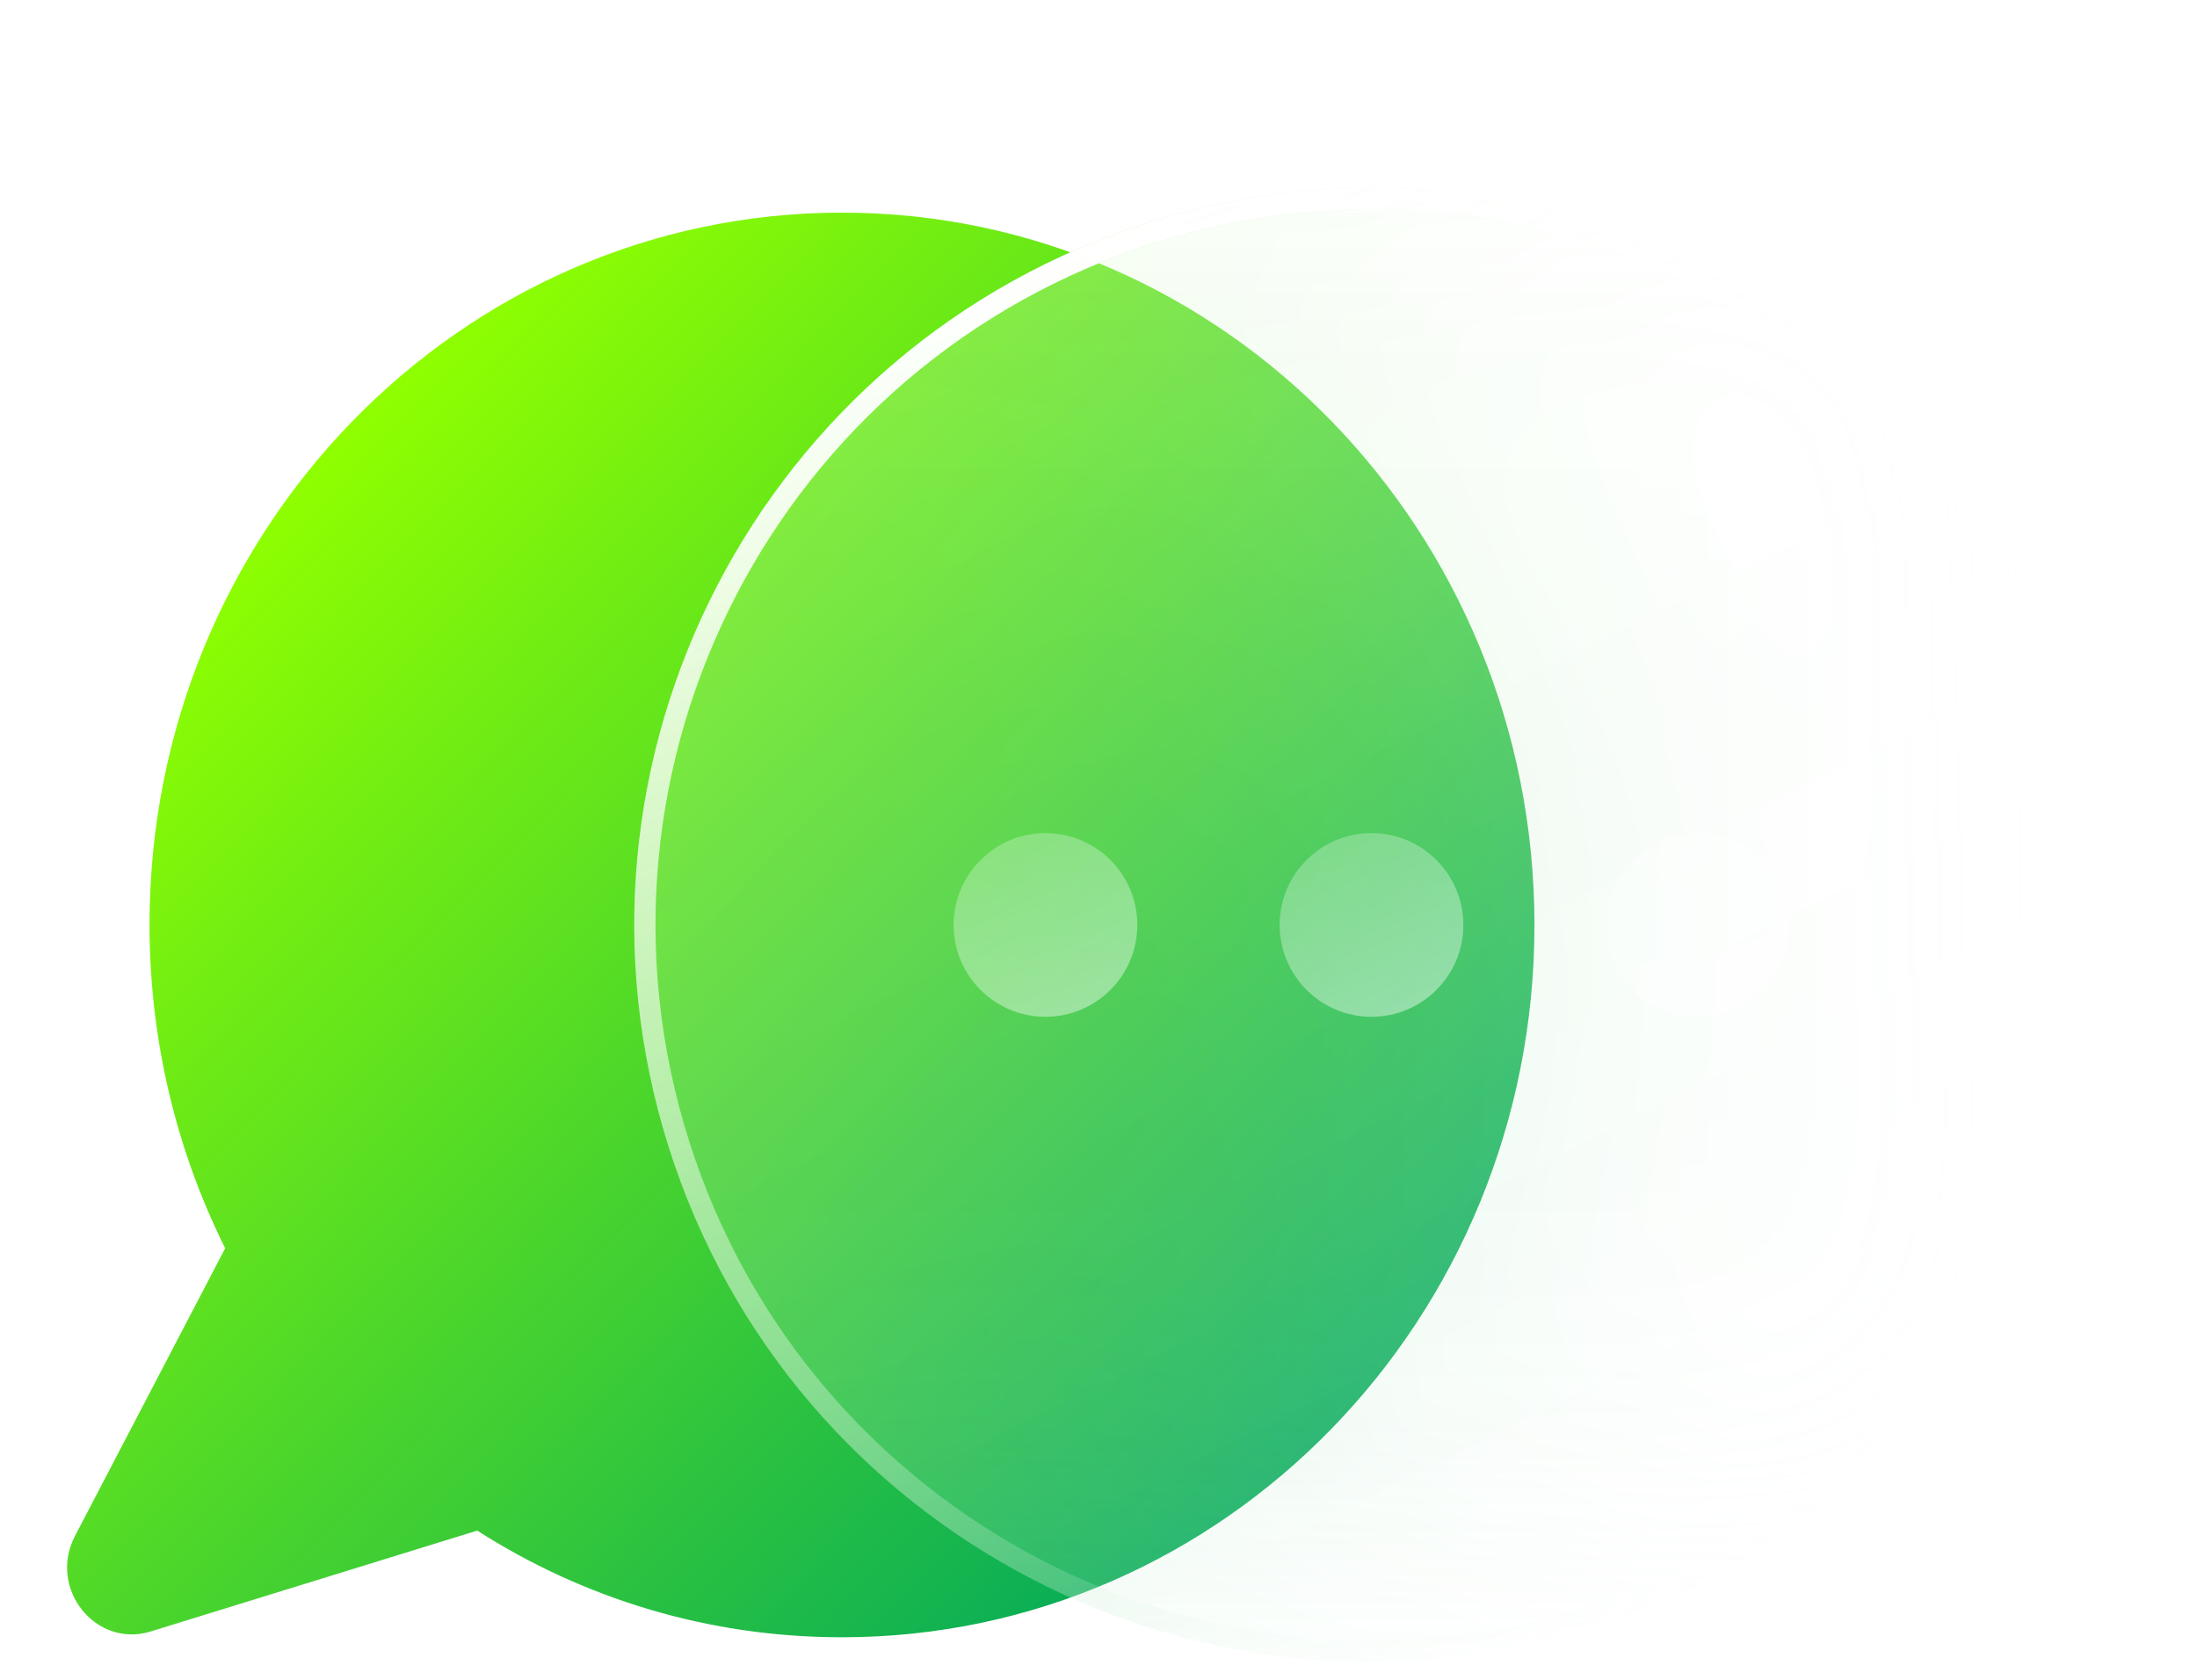
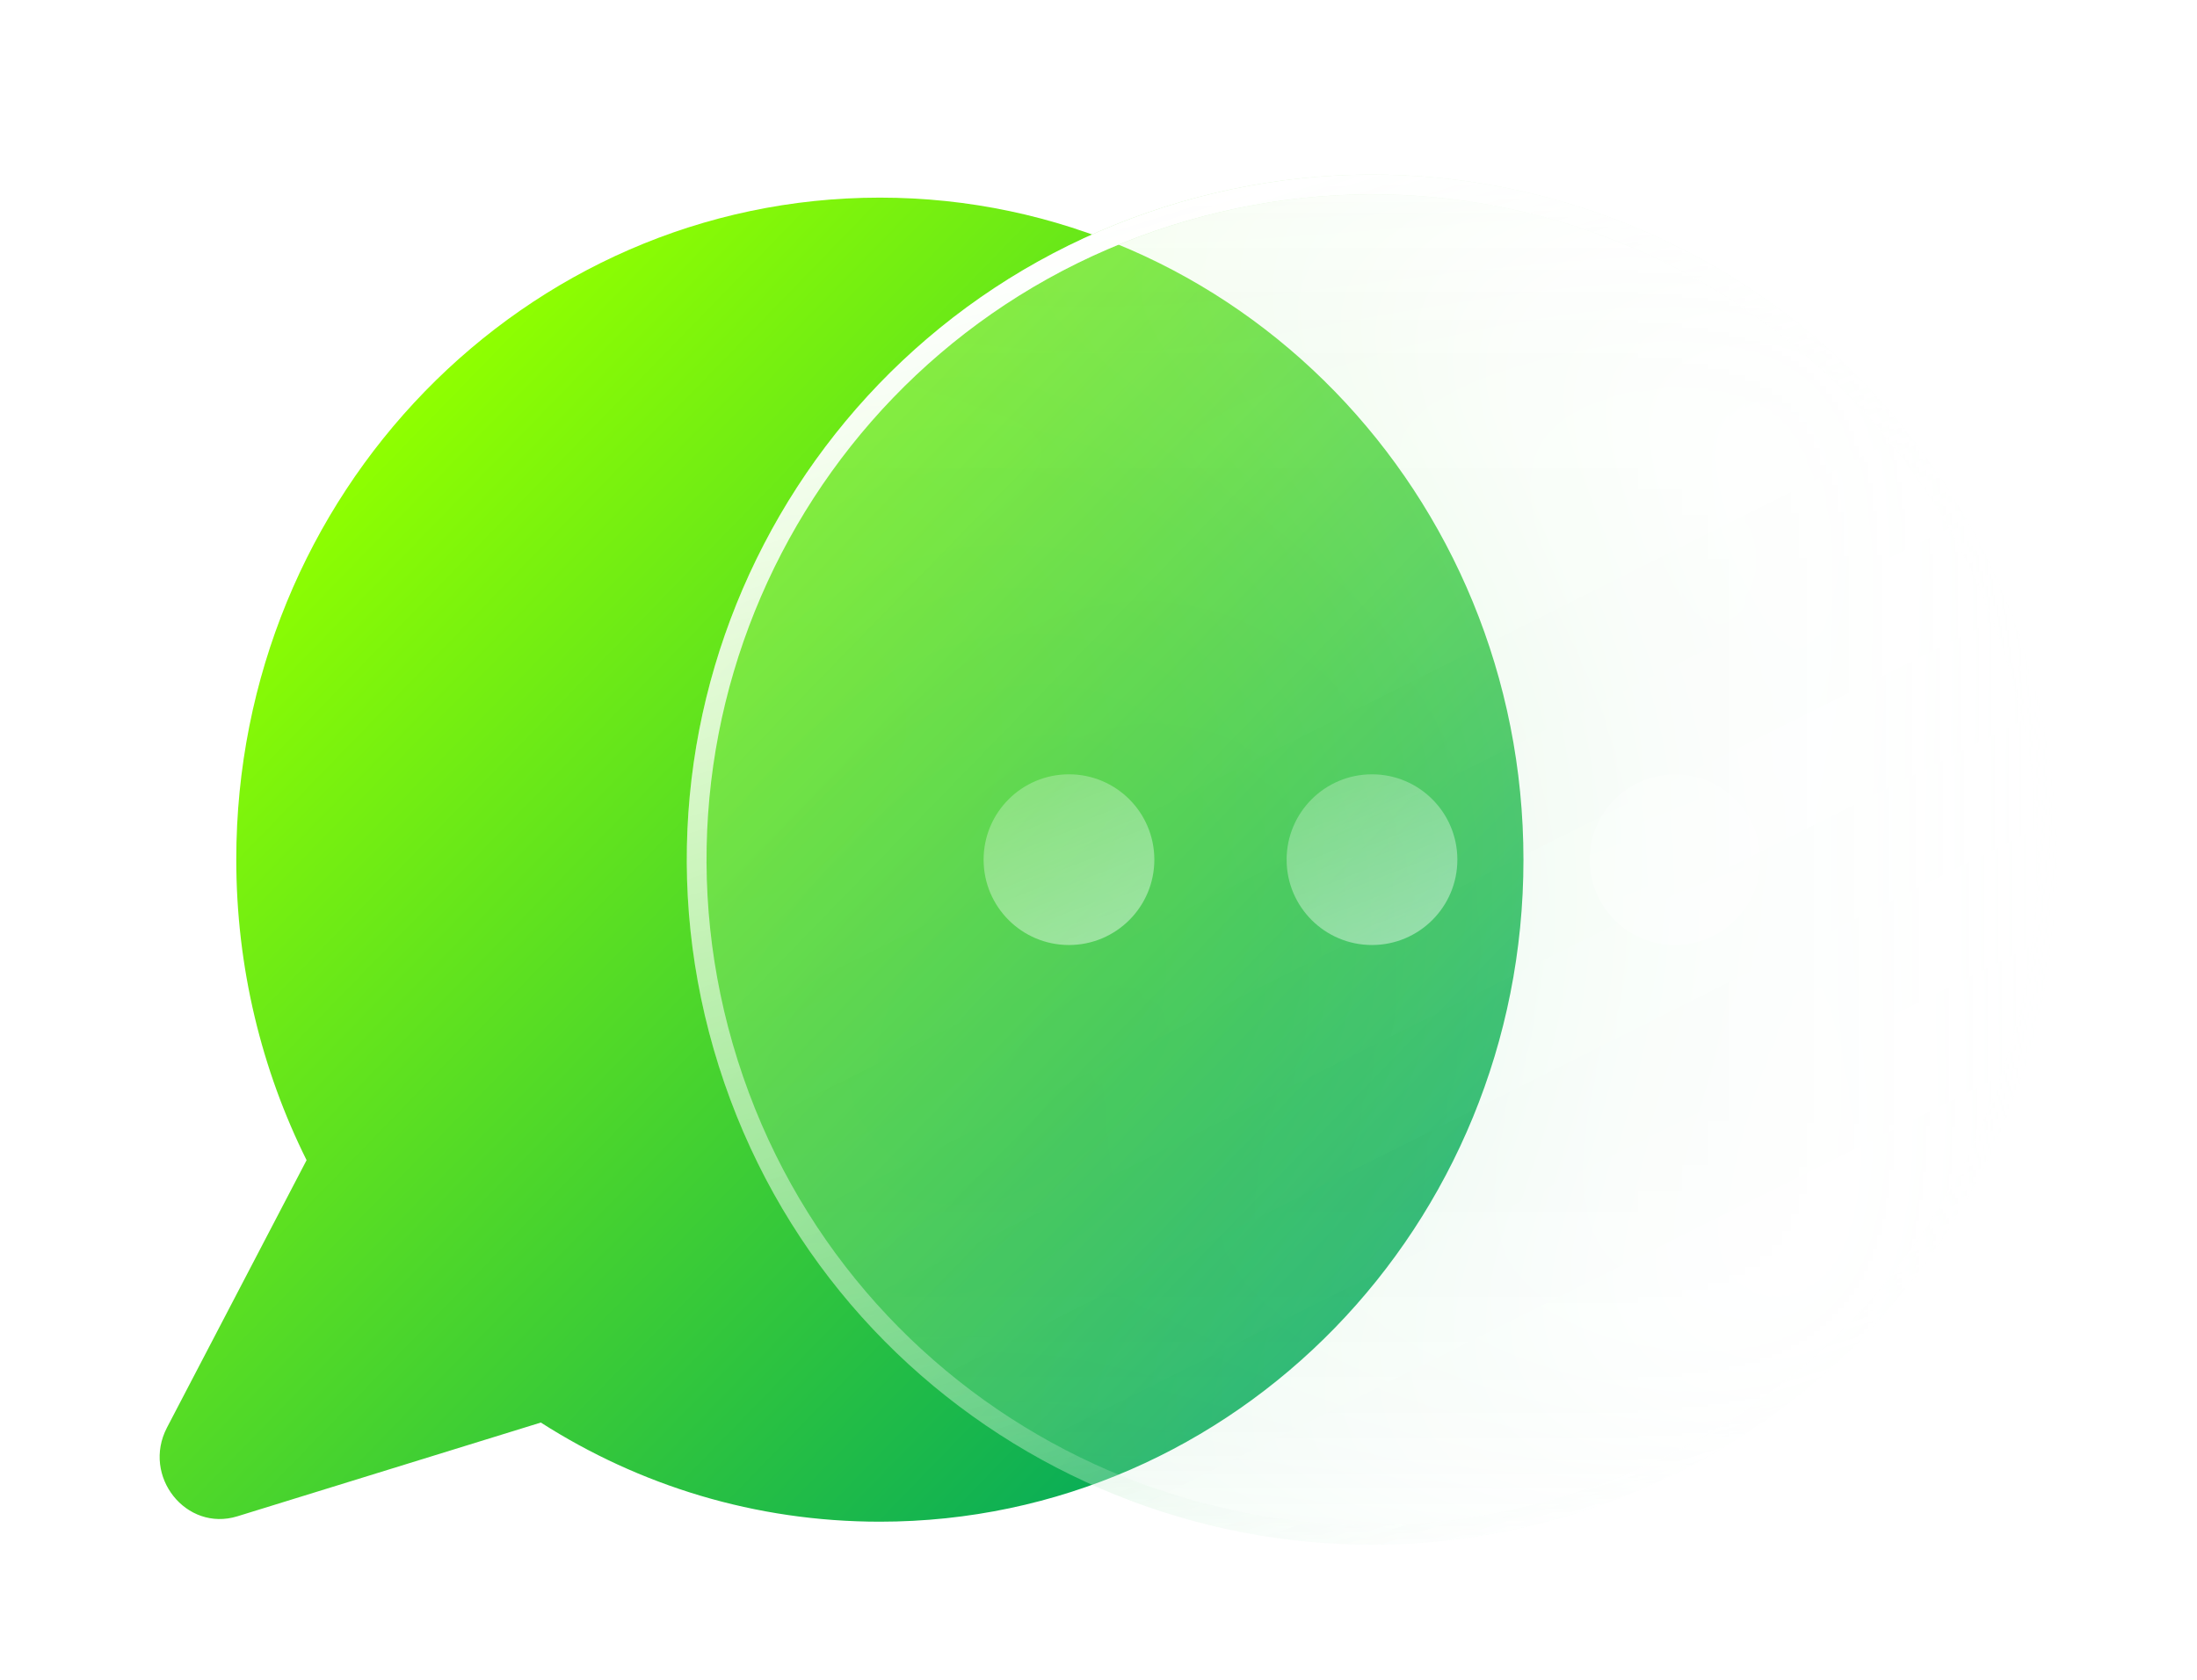
- <svg xmlns="http://www.w3.org/2000/svg" width="17" height="13" viewBox="0 0 97 79" fill="none">
+ <svg xmlns="http://www.w3.org/2000/svg" width="17" height="13" viewBox="0 0 95 85" fill="none">
  <path d="M36.438 10C18.458 10 3.877 24.998 3.877 43.491C3.877 48.961 5.162 54.141 7.434 58.706L0.372 72.236C-0.913 74.7 1.341 77.525 3.93 76.728L19.286 71.983C24.27 75.171 30.134 77 36.438 77C54.419 77 69 62.002 69 43.509C69 24.998 54.419 10 36.438 10Z" fill="url(#paint0_linear_1_1746)" />
  <g filter="url(#filter0_b_1_1746)">
    <path d="M71.796 76.539C90.045 70.762 100.156 51.286 94.38 33.039C88.603 14.792 69.126 4.683 50.877 10.46C32.628 16.238 22.517 35.713 28.294 53.961C34.071 72.208 53.547 82.317 71.796 76.539Z" fill="url(#paint1_linear_1_1746)" />
    <path d="M93.903 33.19C99.596 51.174 89.631 70.369 71.645 76.063C53.66 81.757 34.464 71.793 28.771 53.81C23.077 35.826 33.042 16.631 51.028 10.937C69.014 5.243 88.21 15.206 93.903 33.19Z" stroke="url(#paint2_linear_1_1746)" />
  </g>
  <circle cx="46.006" cy="43.5" r="4.319" fill="url(#paint3_linear_1_1746)" />
  <circle cx="61.337" cy="43.5" r="4.319" fill="url(#paint4_linear_1_1746)" />
  <circle cx="76.667" cy="43.5" r="4.319" fill="url(#paint5_linear_1_1746)" />
  <defs>
    <filter id="filter0_b_1_1746" x="-67.369" y="-85.203" width="257.411" height="257.405" filterUnits="userSpaceOnUse" color-interpolation-filters="sRGB">
      <feFlood flood-opacity="0" result="BackgroundImageFix" />
      <feGaussianBlur in="BackgroundImage" stdDeviation="47.019" />
      <feComposite in2="SourceAlpha" operator="in" result="effect1_backgroundBlur_1_1746" />
      <feBlend mode="normal" in="SourceGraphic" in2="effect1_backgroundBlur_1_1746" result="shape" />
    </filter>
    <linearGradient id="paint0_linear_1_1746" x1="8.15" y1="25.218" x2="55.496" y2="71.251" gradientUnits="userSpaceOnUse">
      <stop stop-color="#8FFF00" />
      <stop offset="1" stop-color="#04AA5A" />
    </linearGradient>
    <linearGradient id="paint1_linear_1_1746" x1="54.392" y1="34.628" x2="72.164" y2="70.173" gradientUnits="userSpaceOnUse">
      <stop stop-color="white" stop-opacity="0.15" />
      <stop offset="1" stop-color="white" stop-opacity="0.12" />
    </linearGradient>
    <linearGradient id="paint2_linear_1_1746" x1="50.877" y1="10.46" x2="71.796" y2="76.539" gradientUnits="userSpaceOnUse">
      <stop stop-color="white" />
      <stop offset="1" stop-color="white" stop-opacity="0" />
    </linearGradient>
    <linearGradient id="paint3_linear_1_1746" x1="46.006" y1="39.181" x2="50.325" y2="50.267" gradientUnits="userSpaceOnUse">
      <stop stop-color="white" stop-opacity="0.27" />
      <stop offset="1" stop-color="white" stop-opacity="0.49" />
    </linearGradient>
    <linearGradient id="paint4_linear_1_1746" x1="61.337" y1="39.181" x2="65.655" y2="50.267" gradientUnits="userSpaceOnUse">
      <stop stop-color="white" stop-opacity="0.27" />
      <stop offset="1" stop-color="white" stop-opacity="0.49" />
    </linearGradient>
    <linearGradient id="paint5_linear_1_1746" x1="76.667" y1="39.181" x2="80.986" y2="50.267" gradientUnits="userSpaceOnUse">
      <stop stop-color="white" stop-opacity="0.27" />
      <stop offset="1" stop-color="white" stop-opacity="0.49" />
    </linearGradient>
  </defs>
</svg>
